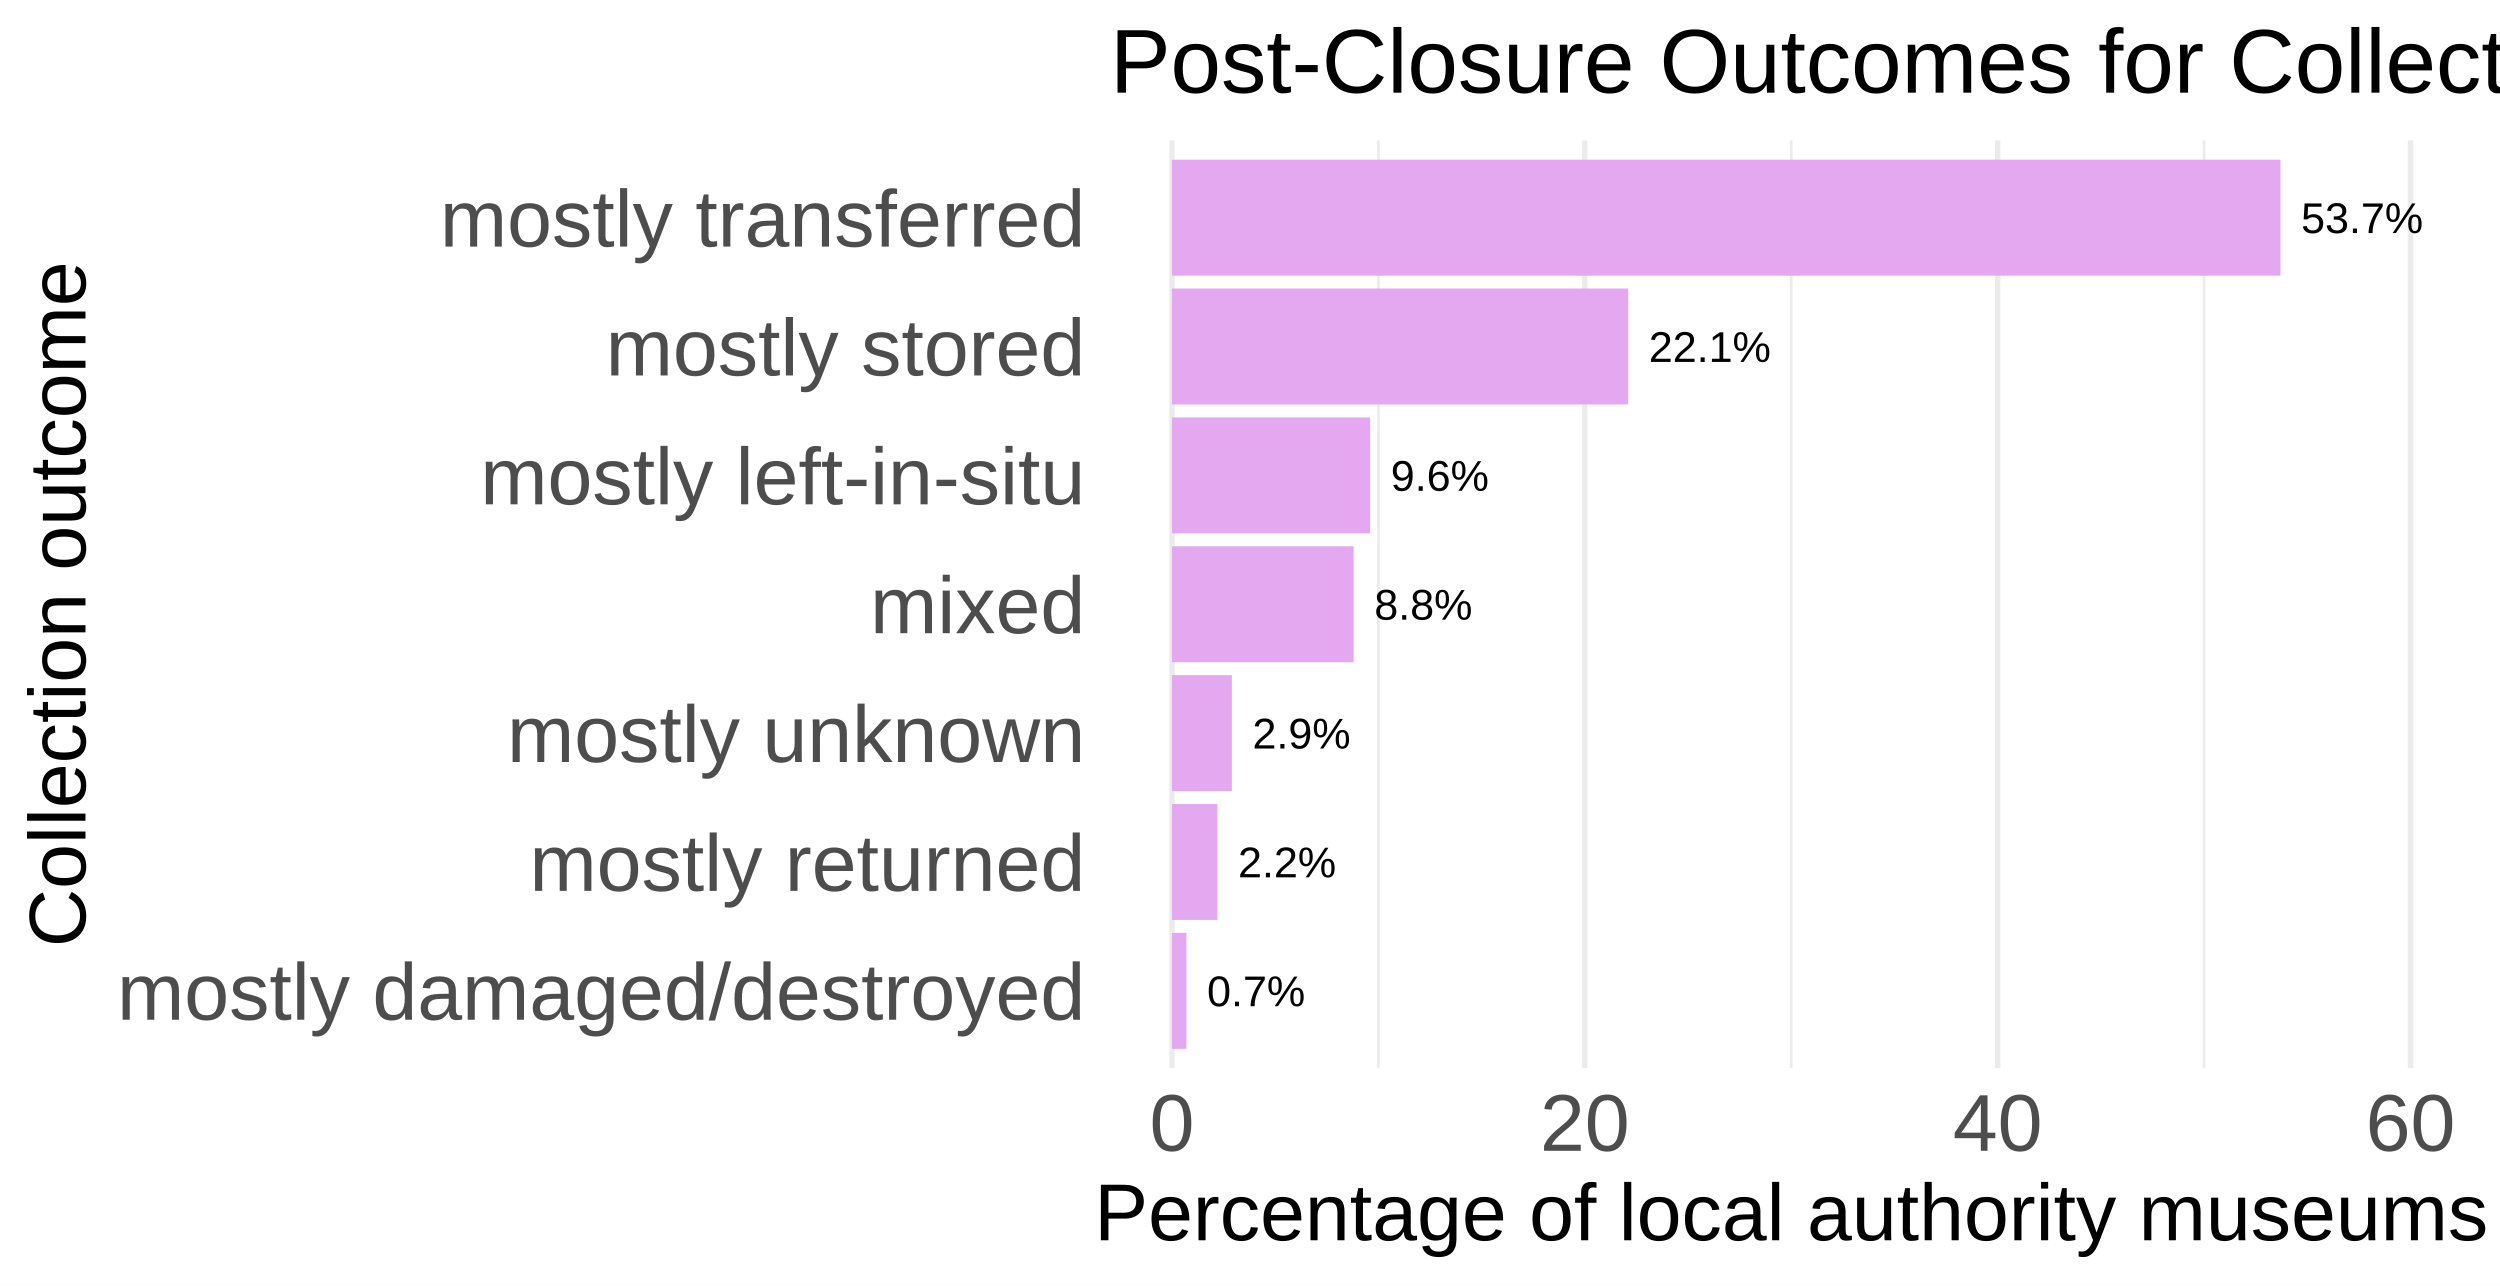
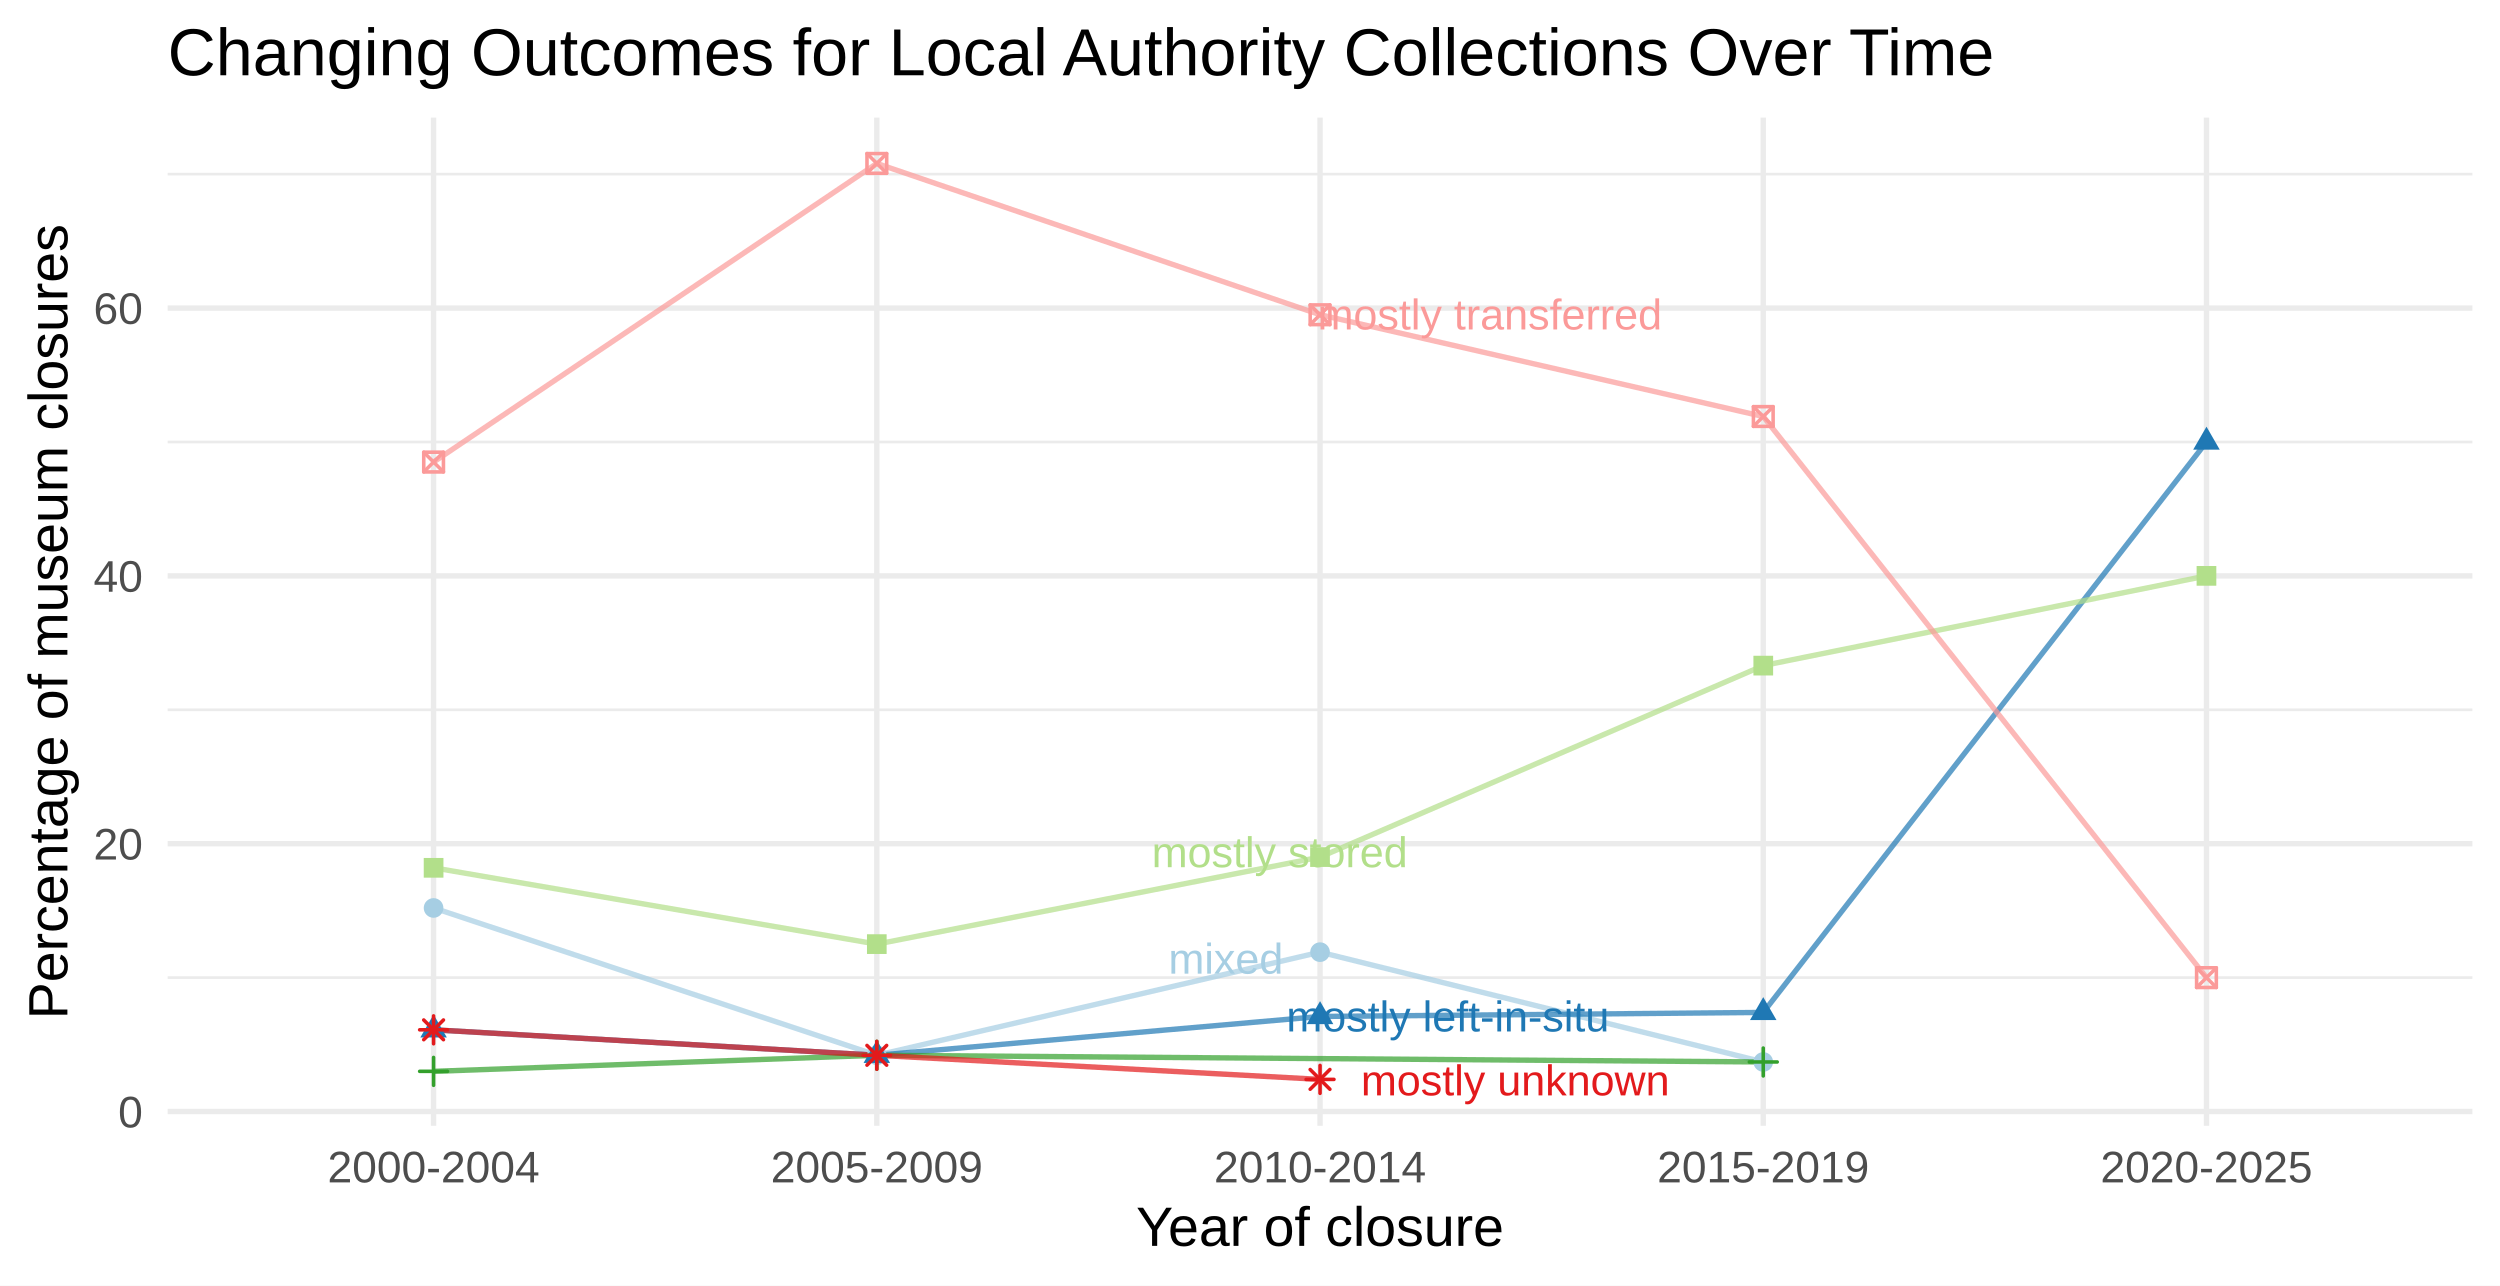
<svg xmlns="http://www.w3.org/2000/svg" class="svglite" width="496.06pt" height="255.12pt" viewBox="0 0 496.06 255.12">
  <defs>
    <style type="text/css">
    .svglite line, .svglite polyline, .svglite polygon, .svglite path, .svglite rect, .svglite circle {
      fill: none;
      stroke: #000000;
      stroke-linecap: round;
      stroke-linejoin: round;
      stroke-miterlimit: 10.00;
    }
    .svglite text {
      white-space: pre;
    }
  </style>
  </defs>
  <rect width="100%" height="100%" style="stroke: none; fill: #FFFFFF;" />
  <defs>
    <clipPath id="cpMC4wMHw0OTYuMDZ8MC4wMHwyNTUuMTI=">
      <rect x="0.00" y="0.00" width="496.06" height="255.12" />
    </clipPath>
  </defs>
  <g clip-path="url(#cpMC4wMHw0OTYuMDZ8MC4wMHwyNTUuMTI=)">
</g>
  <defs>
-     <clipPath id="cpMjIwLjI2fDQ5MC41OHwyNy44NXwyMTEuOTQ=">
-       <rect x="220.26" y="27.85" width="270.32" height="184.09" />
+     <clipPath id="cpMzMuMjd8NDkwLjU4fDIzLjM0fDIyMy4zOA==">
+       <rect x="33.27" y="23.34" width="457.32" height="200.05" />
    </clipPath>
  </defs>
-   <g clip-path="url(#cpMjIwLjI2fDQ5MC41OHwyNy44NXwyMTEuOTQ=)">
-     <polyline points="273.50,211.94 273.50,27.85 " style="stroke-width: 0.53; stroke: #EBEBEB; stroke-linecap: butt;" />
-     <polyline points="355.42,211.94 355.42,27.85 " style="stroke-width: 0.53; stroke: #EBEBEB; stroke-linecap: butt;" />
-     <polyline points="437.34,211.94 437.34,27.85 " style="stroke-width: 0.53; stroke: #EBEBEB; stroke-linecap: butt;" />
-     <polyline points="232.55,211.94 232.55,27.85 " style="stroke-width: 1.07; stroke: #EBEBEB; stroke-linecap: butt;" />
-     <polyline points="314.46,211.94 314.46,27.85 " style="stroke-width: 1.07; stroke: #EBEBEB; stroke-linecap: butt;" />
-     <polyline points="396.38,211.94 396.38,27.85 " style="stroke-width: 1.07; stroke: #EBEBEB; stroke-linecap: butt;" />
-     <polyline points="478.30,211.94 478.30,27.85 " style="stroke-width: 1.07; stroke: #EBEBEB; stroke-linecap: butt;" />
-     <rect x="232.55" y="108.39" width="36.04" height="23.01" style="stroke-width: 1.07; stroke: none; stroke-linecap: butt; stroke-linejoin: miter; fill: #E4A8F0;" />
-     <rect x="232.55" y="82.82" width="39.32" height="23.01" style="stroke-width: 1.07; stroke: none; stroke-linecap: butt; stroke-linejoin: miter; fill: #E4A8F0;" />
-     <rect x="232.55" y="57.25" width="90.52" height="23.01" style="stroke-width: 1.07; stroke: none; stroke-linecap: butt; stroke-linejoin: miter; fill: #E4A8F0;" />
-     <rect x="232.55" y="159.53" width="9.01" height="23.01" style="stroke-width: 1.07; stroke: none; stroke-linecap: butt; stroke-linejoin: miter; fill: #E4A8F0;" />
-     <rect x="232.55" y="31.69" width="219.95" height="23.01" style="stroke-width: 1.07; stroke: none; stroke-linecap: butt; stroke-linejoin: miter; fill: #E4A8F0;" />
-     <rect x="232.55" y="185.10" width="2.87" height="23.01" style="stroke-width: 1.07; stroke: none; stroke-linecap: butt; stroke-linejoin: miter; fill: #E4A8F0;" />
-     <rect x="232.55" y="133.96" width="11.88" height="23.01" style="stroke-width: 1.07; stroke: none; stroke-linecap: butt; stroke-linejoin: miter; fill: #E4A8F0;" />
-     <text x="272.69" y="122.96" style="font-size: 8.54px; font-family: &quot;Arial&quot;;" textLength="19.45px" lengthAdjust="spacingAndGlyphs">8.8%</text>
-     <text x="275.96" y="97.39" style="font-size: 8.54px; font-family: &quot;Arial&quot;;" textLength="19.45px" lengthAdjust="spacingAndGlyphs">9.6%</text>
-     <text x="327.16" y="71.82" style="font-size: 8.54px; font-family: &quot;Arial&quot;;" textLength="24.19px" lengthAdjust="spacingAndGlyphs">22.1%</text>
-     <text x="245.65" y="174.09" style="font-size: 8.54px; font-family: &quot;Arial&quot;;" textLength="19.45px" lengthAdjust="spacingAndGlyphs">2.2%</text>
-     <text x="456.59" y="46.25" style="font-size: 8.54px; font-family: &quot;Arial&quot;;" textLength="24.19px" lengthAdjust="spacingAndGlyphs">53.7%</text>
-     <text x="239.51" y="199.66" style="font-size: 8.54px; font-family: &quot;Arial&quot;;" textLength="19.45px" lengthAdjust="spacingAndGlyphs">0.7%</text>
-     <text x="248.52" y="148.53" style="font-size: 8.54px; font-family: &quot;Arial&quot;;" textLength="19.45px" lengthAdjust="spacingAndGlyphs">2.9%</text>
+   <g clip-path="url(#cpMzMuMjd8NDkwLjU4fDIzLjM0fDIyMy4zOA==)">
+     <polyline points="33.27,193.98 490.58,193.98 " style="stroke-width: 0.53; stroke: #EBEBEB; stroke-linecap: butt;" />
+     <polyline points="33.27,140.84 490.58,140.84 " style="stroke-width: 0.53; stroke: #EBEBEB; stroke-linecap: butt;" />
+     <polyline points="33.27,87.70 490.58,87.70 " style="stroke-width: 0.53; stroke: #EBEBEB; stroke-linecap: butt;" />
+     <polyline points="33.27,34.55 490.58,34.55 " style="stroke-width: 0.53; stroke: #EBEBEB; stroke-linecap: butt;" />
+     <polyline points="33.27,220.55 490.58,220.55 " style="stroke-width: 1.07; stroke: #EBEBEB; stroke-linecap: butt;" />
+     <polyline points="33.27,167.41 490.58,167.41 " style="stroke-width: 1.07; stroke: #EBEBEB; stroke-linecap: butt;" />
+     <polyline points="33.27,114.27 490.58,114.27 " style="stroke-width: 1.07; stroke: #EBEBEB; stroke-linecap: butt;" />
+     <polyline points="33.27,61.13 490.58,61.13 " style="stroke-width: 1.07; stroke: #EBEBEB; stroke-linecap: butt;" />
+     <polyline points="86.03,223.38 86.03,23.34 " style="stroke-width: 1.07; stroke: #EBEBEB; stroke-linecap: butt;" />
+     <polyline points="173.98,223.38 173.98,23.34 " style="stroke-width: 1.07; stroke: #EBEBEB; stroke-linecap: butt;" />
+     <polyline points="261.93,223.38 261.93,23.34 " style="stroke-width: 1.07; stroke: #EBEBEB; stroke-linecap: butt;" />
+     <polyline points="349.87,223.38 349.87,23.34 " style="stroke-width: 1.07; stroke: #EBEBEB; stroke-linecap: butt;" />
+     <polyline points="437.82,223.38 437.82,23.34 " style="stroke-width: 1.07; stroke: #EBEBEB; stroke-linecap: butt;" />
+     <polyline points="86.03,180.16 173.98,209.39 261.93,188.93 349.87,210.72 " style="stroke-width: 1.07; stroke: #A6CEE3; stroke-opacity: 0.70; stroke-linecap: butt;" />
+     <polyline points="86.03,204.34 173.98,209.39 261.93,201.69 349.87,200.89 437.82,87.70 " style="stroke-width: 1.07; stroke: #1F78B4; stroke-opacity: 0.70; stroke-linecap: butt;" />
+     <polyline points="86.03,172.19 173.98,187.34 261.93,170.07 349.87,132.07 437.82,114.27 " style="stroke-width: 1.07; stroke: #B2DF8A; stroke-opacity: 0.70; stroke-linecap: butt;" />
+     <polyline points="86.03,212.58 173.98,209.39 349.87,210.72 " style="stroke-width: 1.07; stroke: #33A02C; stroke-opacity: 0.70; stroke-linecap: butt;" />
+     <polyline points="86.03,91.68 173.98,32.43 261.93,62.45 349.87,82.65 437.82,193.98 " style="stroke-width: 1.07; stroke: #FB9A99; stroke-opacity: 0.70; stroke-linecap: butt;" />
+     <polyline points="86.03,204.34 173.98,209.39 261.93,214.18 " style="stroke-width: 1.07; stroke: #E31A1C; stroke-opacity: 0.70; stroke-linecap: butt;" />
+     <circle cx="86.03" cy="180.16" r="1.95" style="stroke-width: 0.71; stroke: none; fill: #A6CEE3;" />
+     <circle cx="173.98" cy="209.39" r="1.95" style="stroke-width: 0.71; stroke: none; fill: #A6CEE3;" />
+     <circle cx="261.93" cy="188.93" r="1.95" style="stroke-width: 0.71; stroke: none; fill: #A6CEE3;" />
+     <circle cx="349.87" cy="210.72" r="1.95" style="stroke-width: 0.71; stroke: none; fill: #A6CEE3;" />
+     <polygon points="86.03,201.30 88.67,205.86 83.40,205.86 " style="stroke-width: 0.71; stroke: none; fill: #1F78B4;" />
+     <polygon points="173.98,206.35 176.61,210.91 171.35,210.91 " style="stroke-width: 0.71; stroke: none; fill: #1F78B4;" />
+     <polygon points="261.93,198.65 264.56,203.21 259.29,203.21 " style="stroke-width: 0.71; stroke: none; fill: #1F78B4;" />
+     <polygon points="349.87,197.85 352.50,202.41 347.24,202.41 " style="stroke-width: 0.71; stroke: none; fill: #1F78B4;" />
+     <polygon points="437.82,84.66 440.45,89.22 435.18,89.22 " style="stroke-width: 0.71; stroke: none; fill: #1F78B4;" />
+     <polygon points="84.08,174.15 87.99,174.15 87.99,170.24 84.08,170.24 " style="stroke-width: 0.71; stroke: none; fill: #B2DF8A;" />
+     <polygon points="172.03,189.29 175.93,189.29 175.93,185.38 172.03,185.38 " style="stroke-width: 0.71; stroke: none; fill: #B2DF8A;" />
+     <polygon points="259.97,172.02 263.88,172.02 263.88,168.11 259.97,168.11 " style="stroke-width: 0.71; stroke: none; fill: #B2DF8A;" />
+     <polygon points="347.92,134.03 351.83,134.03 351.83,130.12 347.92,130.12 " style="stroke-width: 0.71; stroke: none; fill: #B2DF8A;" />
+     <polygon points="435.86,116.22 439.77,116.22 439.77,112.31 435.86,112.31 " style="stroke-width: 0.71; stroke: none; fill: #B2DF8A;" />
+     <line x1="83.27" y1="212.58" x2="88.80" y2="212.58" style="stroke-width: 0.71; stroke: #33A02C;" />
+     <line x1="86.03" y1="215.35" x2="86.03" y2="209.82" style="stroke-width: 0.71; stroke: #33A02C;" />
+     <line x1="171.22" y1="209.39" x2="176.74" y2="209.39" style="stroke-width: 0.71; stroke: #33A02C;" />
+     <line x1="173.98" y1="212.16" x2="173.98" y2="206.63" style="stroke-width: 0.71; stroke: #33A02C;" />
+     <line x1="347.11" y1="210.72" x2="352.64" y2="210.72" style="stroke-width: 0.71; stroke: #33A02C;" />
+     <line x1="349.87" y1="213.49" x2="349.87" y2="207.96" style="stroke-width: 0.71; stroke: #33A02C;" />
+     <rect x="84.08" y="89.73" width="3.91" height="3.91" style="stroke-width: 0.71; stroke: #FB9A99;" />
+     <line x1="84.08" y1="93.64" x2="87.99" y2="89.73" style="stroke-width: 0.71; stroke: #FB9A99;" />
+     <line x1="84.08" y1="89.73" x2="87.99" y2="93.64" style="stroke-width: 0.71; stroke: #FB9A99;" />
+     <rect x="172.03" y="30.47" width="3.91" height="3.91" style="stroke-width: 0.71; stroke: #FB9A99;" />
+     <line x1="172.03" y1="34.38" x2="175.93" y2="30.47" style="stroke-width: 0.71; stroke: #FB9A99;" />
+     <line x1="172.03" y1="30.47" x2="175.93" y2="34.38" style="stroke-width: 0.71; stroke: #FB9A99;" />
+     <rect x="259.97" y="60.50" width="3.91" height="3.91" style="stroke-width: 0.71; stroke: #FB9A99;" />
+     <line x1="259.97" y1="64.41" x2="263.88" y2="60.50" style="stroke-width: 0.71; stroke: #FB9A99;" />
+     <line x1="259.97" y1="60.50" x2="263.88" y2="64.41" style="stroke-width: 0.71; stroke: #FB9A99;" />
+     <rect x="347.92" y="80.69" width="3.91" height="3.91" style="stroke-width: 0.71; stroke: #FB9A99;" />
+     <line x1="347.92" y1="84.60" x2="351.83" y2="80.69" style="stroke-width: 0.71; stroke: #FB9A99;" />
+     <line x1="347.92" y1="80.69" x2="351.83" y2="84.60" style="stroke-width: 0.71; stroke: #FB9A99;" />
+     <rect x="435.86" y="192.03" width="3.91" height="3.91" style="stroke-width: 0.71; stroke: #FB9A99;" />
+     <line x1="435.86" y1="195.94" x2="439.77" y2="192.03" style="stroke-width: 0.71; stroke: #FB9A99;" />
+     <line x1="435.86" y1="192.03" x2="439.77" y2="195.94" style="stroke-width: 0.71; stroke: #FB9A99;" />
+     <line x1="84.08" y1="206.30" x2="87.99" y2="202.39" style="stroke-width: 0.71; stroke: #E31A1C;" />
+     <line x1="84.08" y1="202.39" x2="87.99" y2="206.30" style="stroke-width: 0.71; stroke: #E31A1C;" />
+     <line x1="83.27" y1="204.34" x2="88.80" y2="204.34" style="stroke-width: 0.71; stroke: #E31A1C;" />
+     <line x1="86.03" y1="207.11" x2="86.03" y2="201.58" style="stroke-width: 0.71; stroke: #E31A1C;" />
+     <line x1="172.03" y1="211.35" x2="175.93" y2="207.44" style="stroke-width: 0.71; stroke: #E31A1C;" />
+     <line x1="172.03" y1="207.44" x2="175.93" y2="211.35" style="stroke-width: 0.71; stroke: #E31A1C;" />
+     <line x1="171.22" y1="209.39" x2="176.74" y2="209.39" style="stroke-width: 0.71; stroke: #E31A1C;" />
+     <line x1="173.98" y1="212.16" x2="173.98" y2="206.63" style="stroke-width: 0.71; stroke: #E31A1C;" />
+     <line x1="259.97" y1="216.13" x2="263.88" y2="212.22" style="stroke-width: 0.71; stroke: #E31A1C;" />
+     <line x1="259.97" y1="212.22" x2="263.88" y2="216.13" style="stroke-width: 0.71; stroke: #E31A1C;" />
+     <line x1="259.16" y1="214.18" x2="264.69" y2="214.18" style="stroke-width: 0.71; stroke: #E31A1C;" />
+     <line x1="261.93" y1="216.94" x2="261.93" y2="211.41" style="stroke-width: 0.71; stroke: #E31A1C;" />
+     <text x="243.24" y="193.20" text-anchor="middle" style="font-size: 8.54px;fill: #A6CEE3; font-family: &quot;Arial&quot;;" textLength="22.75px" lengthAdjust="spacingAndGlyphs">mixed</text>
+     <text x="287.28" y="204.67" text-anchor="middle" style="font-size: 8.54px;fill: #1F78B4; font-family: &quot;Arial&quot;;" textLength="63.98px" lengthAdjust="spacingAndGlyphs">mostly left-in-situ</text>
+     <text x="253.92" y="172.08" text-anchor="middle" style="font-size: 8.54px;fill: #B2DF8A; font-family: &quot;Arial&quot;;" textLength="50.72px" lengthAdjust="spacingAndGlyphs">mostly stored</text>
+     <text x="295.61" y="65.38" text-anchor="middle" style="font-size: 8.54px;fill: #FB9A99; font-family: &quot;Arial&quot;;" textLength="68.26px" lengthAdjust="spacingAndGlyphs">mostly transferred</text>
+     <text x="300.66" y="217.35" text-anchor="middle" style="font-size: 8.54px;fill: #E31A1C; font-family: &quot;Arial&quot;;" textLength="61.16px" lengthAdjust="spacingAndGlyphs">mostly unknown</text>
  </g>
  <g clip-path="url(#cpMC4wMHw0OTYuMDZ8MC4wMHwyNTUuMTI=)">
-     <text x="215.33" y="202.34" text-anchor="end" style="font-size: 16.00px;fill: #4D4D4D; font-family: &quot;Arial&quot;;" textLength="192.10px" lengthAdjust="spacingAndGlyphs">mostly damaged/destroyed</text>
-     <text x="215.33" y="176.77" text-anchor="end" style="font-size: 16.00px;fill: #4D4D4D; font-family: &quot;Arial&quot;;" textLength="110.26px" lengthAdjust="spacingAndGlyphs">mostly returned</text>
-     <text x="215.33" y="151.20" text-anchor="end" style="font-size: 16.00px;fill: #4D4D4D; font-family: &quot;Arial&quot;;" textLength="114.72px" lengthAdjust="spacingAndGlyphs">mostly unknown</text>
-     <text x="215.33" y="125.64" text-anchor="end" style="font-size: 16.00px;fill: #4D4D4D; font-family: &quot;Arial&quot;;" textLength="42.68px" lengthAdjust="spacingAndGlyphs">mixed</text>
-     <text x="215.33" y="100.07" text-anchor="end" style="font-size: 16.00px;fill: #4D4D4D; font-family: &quot;Arial&quot;;" textLength="120.02px" lengthAdjust="spacingAndGlyphs">mostly left-in-situ</text>
-     <text x="215.33" y="74.50" text-anchor="end" style="font-size: 16.00px;fill: #4D4D4D; font-family: &quot;Arial&quot;;" textLength="95.13px" lengthAdjust="spacingAndGlyphs">mostly stored</text>
-     <text x="215.33" y="48.93" text-anchor="end" style="font-size: 16.00px;fill: #4D4D4D; font-family: &quot;Arial&quot;;" textLength="128.03px" lengthAdjust="spacingAndGlyphs">mostly transferred</text>
-     <text x="232.55" y="228.35" text-anchor="middle" style="font-size: 16.00px;fill: #4D4D4D; font-family: &quot;Arial&quot;;" textLength="8.90px" lengthAdjust="spacingAndGlyphs">0</text>
-     <text x="314.46" y="228.35" text-anchor="middle" style="font-size: 16.00px;fill: #4D4D4D; font-family: &quot;Arial&quot;;" textLength="17.80px" lengthAdjust="spacingAndGlyphs">20</text>
-     <text x="396.38" y="228.35" text-anchor="middle" style="font-size: 16.00px;fill: #4D4D4D; font-family: &quot;Arial&quot;;" textLength="17.80px" lengthAdjust="spacingAndGlyphs">40</text>
-     <text x="478.30" y="228.35" text-anchor="middle" style="font-size: 16.00px;fill: #4D4D4D; font-family: &quot;Arial&quot;;" textLength="17.80px" lengthAdjust="spacingAndGlyphs">60</text>
-     <text x="355.42" y="246.10" text-anchor="middle" style="font-size: 16.00px; font-family: &quot;Arial&quot;;" textLength="276.57px" lengthAdjust="spacingAndGlyphs">Percentage of local authority museums</text>
-     <text transform="translate(16.96,119.90) rotate(-90)" text-anchor="middle" style="font-size: 16.00px; font-family: &quot;Arial&quot;;" textLength="136.07px" lengthAdjust="spacingAndGlyphs">Collection outcome</text>
-     <text x="220.26" y="18.39" style="font-size: 18.00px; font-family: &quot;Arial&quot;;" textLength="406.17px" lengthAdjust="spacingAndGlyphs">Post-Closure Outcomes for Collections, 2000-2025</text>
+     <text x="28.34" y="223.71" text-anchor="end" style="font-size: 8.80px;fill: #4D4D4D; font-family: &quot;Arial&quot;;" textLength="4.90px" lengthAdjust="spacingAndGlyphs">0</text>
+     <text x="28.34" y="170.56" text-anchor="end" style="font-size: 8.80px;fill: #4D4D4D; font-family: &quot;Arial&quot;;" textLength="9.79px" lengthAdjust="spacingAndGlyphs">20</text>
+     <text x="28.34" y="117.42" text-anchor="end" style="font-size: 8.80px;fill: #4D4D4D; font-family: &quot;Arial&quot;;" textLength="9.79px" lengthAdjust="spacingAndGlyphs">40</text>
+     <text x="28.34" y="64.28" text-anchor="end" style="font-size: 8.80px;fill: #4D4D4D; font-family: &quot;Arial&quot;;" textLength="9.79px" lengthAdjust="spacingAndGlyphs">60</text>
+     <text x="86.03" y="234.62" text-anchor="middle" style="font-size: 8.80px;fill: #4D4D4D; font-family: &quot;Arial&quot;;" textLength="42.10px" lengthAdjust="spacingAndGlyphs">2000-2004</text>
+     <text x="173.98" y="234.62" text-anchor="middle" style="font-size: 8.80px;fill: #4D4D4D; font-family: &quot;Arial&quot;;" textLength="42.10px" lengthAdjust="spacingAndGlyphs">2005-2009</text>
+     <text x="261.93" y="234.62" text-anchor="middle" style="font-size: 8.80px;fill: #4D4D4D; font-family: &quot;Arial&quot;;" textLength="42.10px" lengthAdjust="spacingAndGlyphs">2010-2014</text>
+     <text x="349.87" y="234.62" text-anchor="middle" style="font-size: 8.80px;fill: #4D4D4D; font-family: &quot;Arial&quot;;" textLength="42.10px" lengthAdjust="spacingAndGlyphs">2015-2019</text>
+     <text x="437.82" y="234.62" text-anchor="middle" style="font-size: 8.80px;fill: #4D4D4D; font-family: &quot;Arial&quot;;" textLength="42.10px" lengthAdjust="spacingAndGlyphs">2020-2025</text>
+     <text x="261.93" y="247.21" text-anchor="middle" style="font-size: 11.00px; font-family: &quot;Arial&quot;;" textLength="73.99px" lengthAdjust="spacingAndGlyphs">Year of closure</text>
+     <text transform="translate(13.37,123.36) rotate(-90)" text-anchor="middle" style="font-size: 11.00px; font-family: &quot;Arial&quot;;" textLength="157.77px" lengthAdjust="spacingAndGlyphs">Percentage of museum closures</text>
+     <text x="33.27" y="14.94" style="font-size: 13.20px; font-family: &quot;Arial&quot;;" textLength="363.64px" lengthAdjust="spacingAndGlyphs">Changing Outcomes for Local Authority Collections Over Time</text>
  </g>
</svg>
